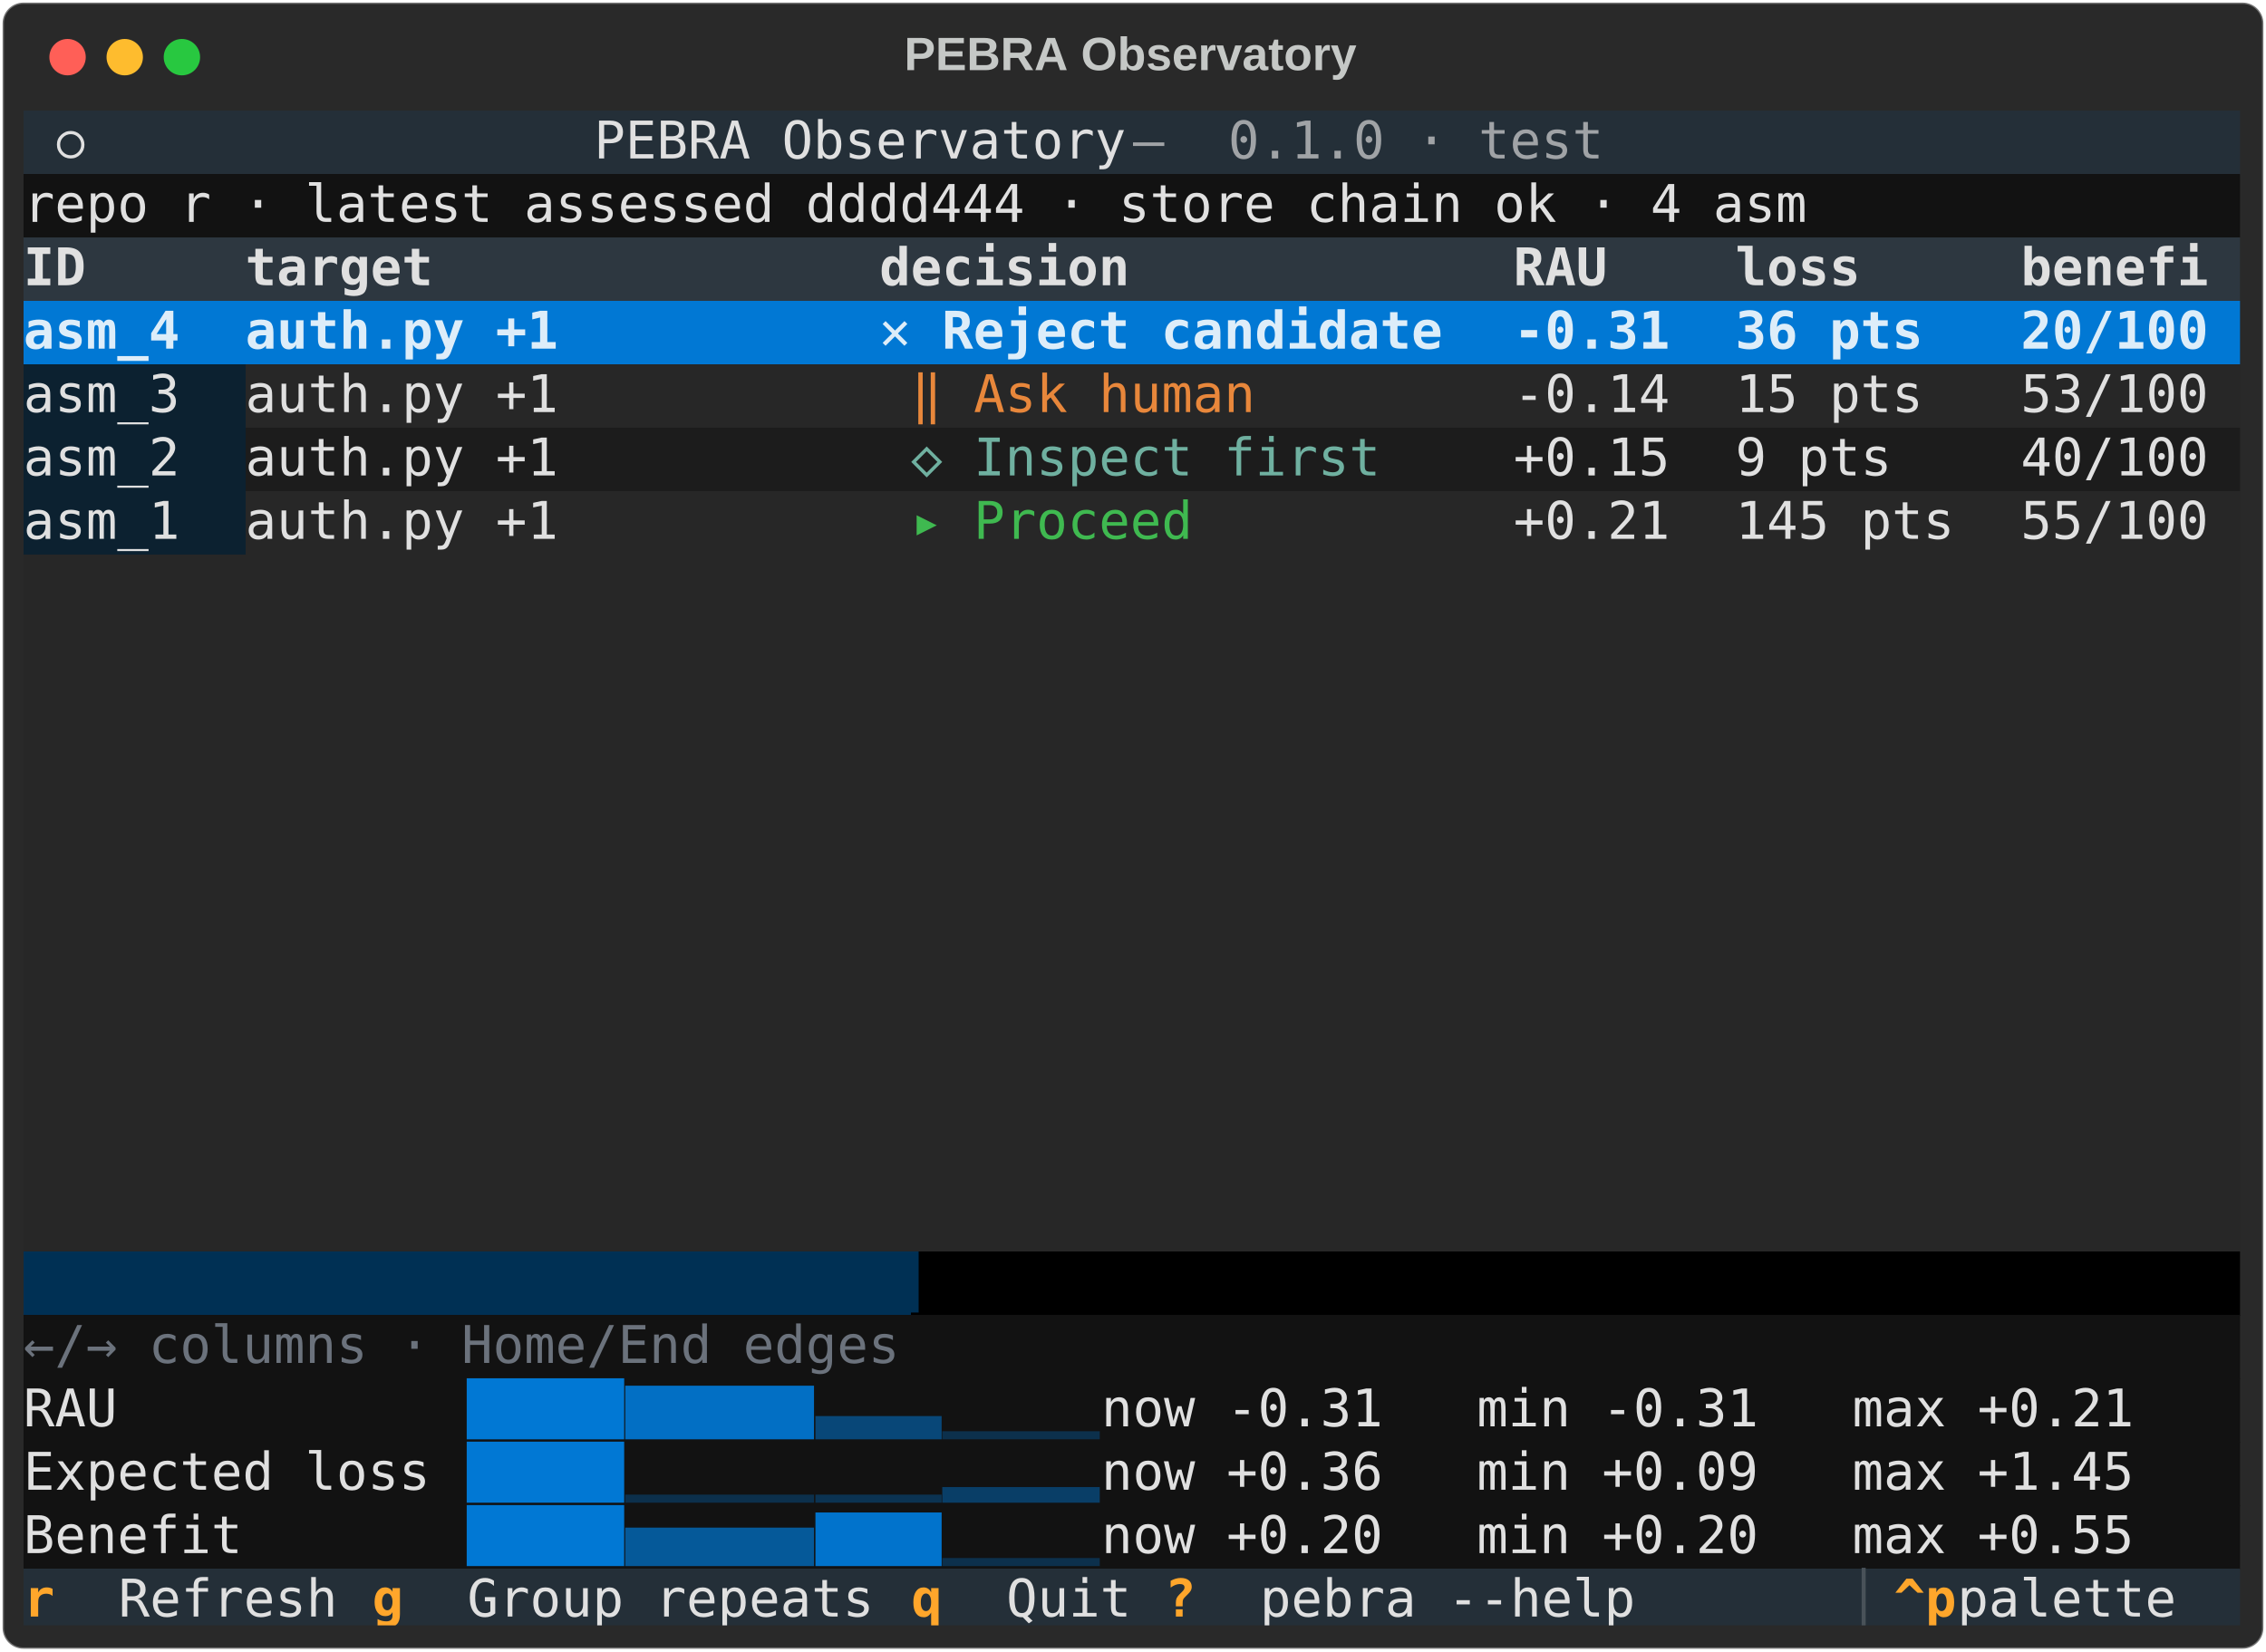
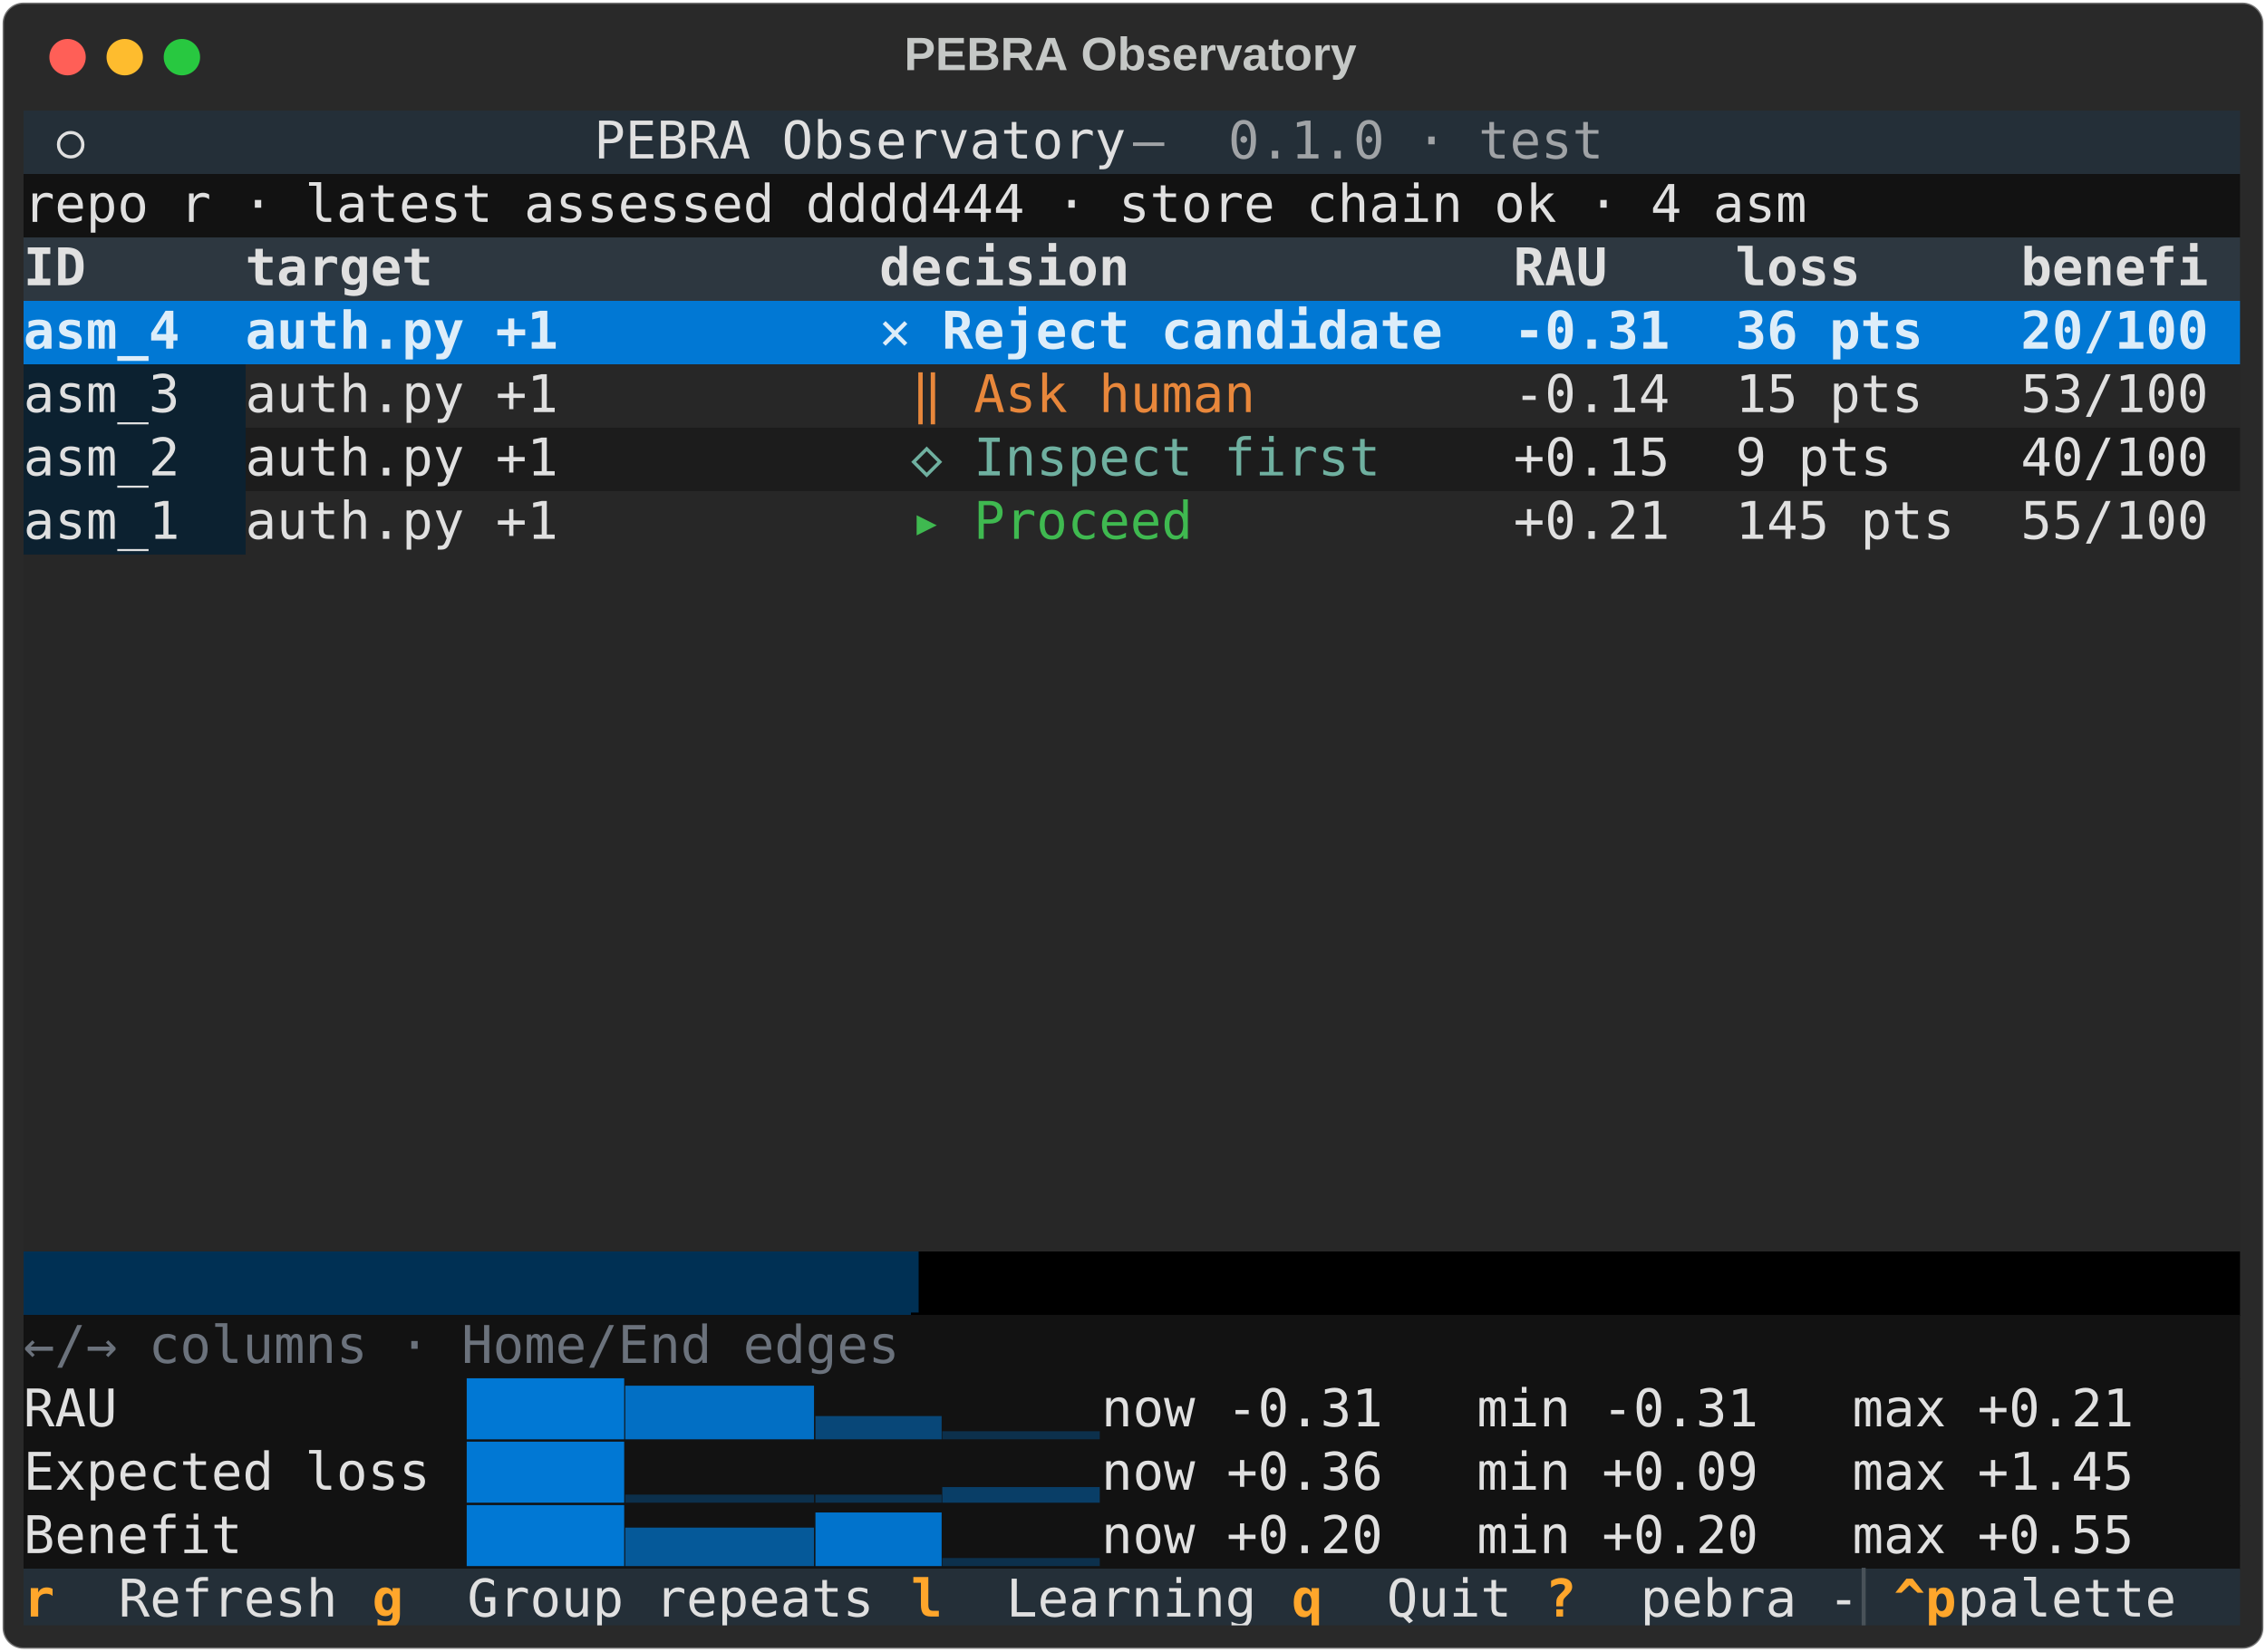
<svg xmlns="http://www.w3.org/2000/svg" class="rich-terminal" viewBox="0 0 872 635.6">
  <style>

    @font-face {
        font-family: "Fira Code";
        src: local("FiraCode-Regular"),
                url("https://cdnjs.cloudflare.com/ajax/libs/firacode/6.2.0/woff2/FiraCode-Regular.woff2") format("woff2"),
                url("https://cdnjs.cloudflare.com/ajax/libs/firacode/6.2.0/woff/FiraCode-Regular.woff") format("woff");
        font-style: normal;
        font-weight: 400;
    }
    @font-face {
        font-family: "Fira Code";
        src: local("FiraCode-Bold"),
                url("https://cdnjs.cloudflare.com/ajax/libs/firacode/6.2.0/woff2/FiraCode-Bold.woff2") format("woff2"),
                url("https://cdnjs.cloudflare.com/ajax/libs/firacode/6.2.0/woff/FiraCode-Bold.woff") format("woff");
        font-style: bold;
        font-weight: 700;
    }

    .terminal-matrix {
        font-family: Fira Code, monospace;
        font-size: 20px;
        line-height: 24.4px;
        font-variant-east-asian: full-width;
    }

    .terminal-title {
        font-size: 18px;
        font-weight: bold;
        font-family: arial;
    }

    .terminal-r1 { fill: #c5c8c6 }
.terminal-r2 { fill: #e0e0e0 }
.terminal-r3 { fill: #a0a3a6 }
.terminal-r4 { fill: #e0e0e0;font-weight: bold }
.terminal-r5 { fill: #ddedf9;font-weight: bold }
.terminal-r6 { fill: #e8873b }
.terminal-r7 { fill: #6fb0a0 }
.terminal-r8 { fill: #3fb950 }
.terminal-r9 { fill: #272727 }
.terminal-r10 { fill: #003054 }
.terminal-r11 { fill: #6b727c }
.terminal-r12 { fill: #0178d4 }
.terminal-r13 { fill: #026fc4 }
.terminal-r14 { fill: #084778 }
.terminal-r15 { fill: #0c304c }
.terminal-r16 { fill: #0b3352 }
.terminal-r17 { fill: #093e67 }
.terminal-r18 { fill: #055999 }
.terminal-r19 { fill: #0173cc }
.terminal-r20 { fill: #ffa62b;font-weight: bold }
.terminal-r21 { fill: #495259 }
    </style>
  <defs>
    <clipPath id="terminal-clip-terminal">
      <rect x="0" y="0" width="853.0" height="584.6" />
    </clipPath>
    <clipPath id="terminal-line-0">
      <rect x="0" y="1.5" width="854" height="24.65" />
    </clipPath>
    <clipPath id="terminal-line-1">
      <rect x="0" y="25.9" width="854" height="24.65" />
    </clipPath>
    <clipPath id="terminal-line-2">
      <rect x="0" y="50.3" width="854" height="24.65" />
    </clipPath>
    <clipPath id="terminal-line-3">
      <rect x="0" y="74.7" width="854" height="24.65" />
    </clipPath>
    <clipPath id="terminal-line-4">
      <rect x="0" y="99.1" width="854" height="24.65" />
    </clipPath>
    <clipPath id="terminal-line-5">
      <rect x="0" y="123.5" width="854" height="24.65" />
    </clipPath>
    <clipPath id="terminal-line-6">
      <rect x="0" y="147.9" width="854" height="24.65" />
    </clipPath>
    <clipPath id="terminal-line-7">
      <rect x="0" y="172.3" width="854" height="24.65" />
    </clipPath>
    <clipPath id="terminal-line-8">
      <rect x="0" y="196.7" width="854" height="24.65" />
    </clipPath>
    <clipPath id="terminal-line-9">
      <rect x="0" y="221.1" width="854" height="24.65" />
    </clipPath>
    <clipPath id="terminal-line-10">
      <rect x="0" y="245.5" width="854" height="24.65" />
    </clipPath>
    <clipPath id="terminal-line-11">
      <rect x="0" y="269.9" width="854" height="24.65" />
    </clipPath>
    <clipPath id="terminal-line-12">
      <rect x="0" y="294.3" width="854" height="24.65" />
    </clipPath>
    <clipPath id="terminal-line-13">
      <rect x="0" y="318.7" width="854" height="24.65" />
    </clipPath>
    <clipPath id="terminal-line-14">
      <rect x="0" y="343.1" width="854" height="24.65" />
    </clipPath>
    <clipPath id="terminal-line-15">
      <rect x="0" y="367.5" width="854" height="24.65" />
    </clipPath>
    <clipPath id="terminal-line-16">
      <rect x="0" y="391.9" width="854" height="24.65" />
    </clipPath>
    <clipPath id="terminal-line-17">
      <rect x="0" y="416.3" width="854" height="24.65" />
    </clipPath>
    <clipPath id="terminal-line-18">
      <rect x="0" y="440.7" width="854" height="24.65" />
    </clipPath>
    <clipPath id="terminal-line-19">
      <rect x="0" y="465.1" width="854" height="24.65" />
    </clipPath>
    <clipPath id="terminal-line-20">
      <rect x="0" y="489.5" width="854" height="24.65" />
    </clipPath>
    <clipPath id="terminal-line-21">
      <rect x="0" y="513.9" width="854" height="24.65" />
    </clipPath>
    <clipPath id="terminal-line-22">
      <rect x="0" y="538.3" width="854" height="24.65" />
    </clipPath>
  </defs>
  <rect fill="#292929" stroke="rgba(255,255,255,0.35)" stroke-width="1" x="1" y="1" width="870" height="633.6" rx="8" />
  <text class="terminal-title" fill="#c5c8c6" text-anchor="middle" x="435" y="27">PEBRA Observatory</text>
  <g transform="translate(26,22)">
    <circle cx="0" cy="0" r="7" fill="#ff5f57" />
    <circle cx="22" cy="0" r="7" fill="#febc2e" />
    <circle cx="44" cy="0" r="7" fill="#28c840" />
  </g>
  <g transform="translate(9, 41)" clip-path="url(#terminal-clip-terminal)">
    <rect fill="#242f38" x="0" y="1.5" width="12.2" height="24.65" shape-rendering="crispEdges" />
    <rect fill="#242f38" x="12.2" y="1.5" width="12.2" height="24.65" shape-rendering="crispEdges" />
    <rect fill="#242f38" x="24.4" y="1.5" width="61" height="24.65" shape-rendering="crispEdges" />
    <rect fill="#242f38" x="85.4" y="1.5" width="12.2" height="24.65" shape-rendering="crispEdges" />
    <rect fill="#242f38" x="97.6" y="1.5" width="122" height="24.65" shape-rendering="crispEdges" />
    <rect fill="#242f38" x="219.6" y="1.5" width="207.4" height="24.65" shape-rendering="crispEdges" />
    <rect fill="#242f38" x="427" y="1.5" width="36.6" height="24.65" shape-rendering="crispEdges" />
    <rect fill="#242f38" x="463.6" y="1.5" width="146.4" height="24.65" shape-rendering="crispEdges" />
    <rect fill="#242f38" x="610" y="1.5" width="122" height="24.65" shape-rendering="crispEdges" />
    <rect fill="#242f38" x="732" y="1.5" width="12.2" height="24.65" shape-rendering="crispEdges" />
    <rect fill="#242f38" x="744.2" y="1.5" width="0" height="24.65" shape-rendering="crispEdges" />
    <rect fill="#242f38" x="744.2" y="1.5" width="109.8" height="24.65" shape-rendering="crispEdges" />
    <rect fill="#121212" x="0" y="25.9" width="695.4" height="24.65" shape-rendering="crispEdges" />
    <rect fill="#121212" x="695.4" y="25.9" width="158.6" height="24.65" shape-rendering="crispEdges" />
    <rect fill="#2d3740" x="0" y="50.3" width="85.4" height="24.65" shape-rendering="crispEdges" />
    <rect fill="#2d3740" x="85.4" y="50.3" width="244" height="24.65" shape-rendering="crispEdges" />
    <rect fill="#2d3740" x="329.4" y="50.3" width="244" height="24.65" shape-rendering="crispEdges" />
    <rect fill="#2d3740" x="573.4" y="50.3" width="85.4" height="24.65" shape-rendering="crispEdges" />
    <rect fill="#2d3740" x="658.8" y="50.3" width="109.8" height="24.65" shape-rendering="crispEdges" />
    <rect fill="#2d3740" x="768.6" y="50.3" width="85.4" height="24.65" shape-rendering="crispEdges" />
    <rect fill="#0178d4" x="0" y="74.7" width="85.4" height="24.65" shape-rendering="crispEdges" />
    <rect fill="#0178d4" x="85.4" y="74.7" width="244" height="24.65" shape-rendering="crispEdges" />
    <rect fill="#0178d4" x="329.4" y="74.7" width="244" height="24.65" shape-rendering="crispEdges" />
    <rect fill="#0178d4" x="573.4" y="74.7" width="85.4" height="24.65" shape-rendering="crispEdges" />
    <rect fill="#0178d4" x="658.8" y="74.7" width="109.8" height="24.65" shape-rendering="crispEdges" />
    <rect fill="#0178d4" x="768.6" y="74.7" width="85.4" height="24.65" shape-rendering="crispEdges" />
    <rect fill="#0c2130" x="0" y="99.1" width="85.4" height="24.65" shape-rendering="crispEdges" />
    <rect fill="#272727" x="85.4" y="99.1" width="244" height="24.65" shape-rendering="crispEdges" />
    <rect fill="#272727" x="329.4" y="99.1" width="12.2" height="24.65" shape-rendering="crispEdges" />
    <rect fill="#272727" x="341.6" y="99.1" width="134.2" height="24.65" shape-rendering="crispEdges" />
    <rect fill="#272727" x="475.8" y="99.1" width="97.6" height="24.65" shape-rendering="crispEdges" />
    <rect fill="#272727" x="573.4" y="99.1" width="85.4" height="24.65" shape-rendering="crispEdges" />
    <rect fill="#272727" x="658.8" y="99.1" width="109.8" height="24.65" shape-rendering="crispEdges" />
    <rect fill="#272727" x="768.6" y="99.1" width="85.4" height="24.65" shape-rendering="crispEdges" />
    <rect fill="#0c2130" x="0" y="123.5" width="85.4" height="24.65" shape-rendering="crispEdges" />
    <rect fill="#1c1c1c" x="85.4" y="123.5" width="244" height="24.65" shape-rendering="crispEdges" />
    <rect fill="#1c1c1c" x="329.4" y="123.5" width="12.2" height="24.65" shape-rendering="crispEdges" />
    <rect fill="#1c1c1c" x="341.6" y="123.5" width="183" height="24.65" shape-rendering="crispEdges" />
    <rect fill="#1c1c1c" x="524.6" y="123.5" width="48.8" height="24.65" shape-rendering="crispEdges" />
    <rect fill="#1c1c1c" x="573.4" y="123.5" width="85.4" height="24.65" shape-rendering="crispEdges" />
    <rect fill="#1c1c1c" x="658.8" y="123.5" width="109.8" height="24.65" shape-rendering="crispEdges" />
    <rect fill="#1c1c1c" x="768.6" y="123.5" width="85.4" height="24.65" shape-rendering="crispEdges" />
    <rect fill="#0c2130" x="0" y="147.9" width="85.4" height="24.65" shape-rendering="crispEdges" />
    <rect fill="#272727" x="85.4" y="147.9" width="244" height="24.65" shape-rendering="crispEdges" />
    <rect fill="#272727" x="329.4" y="147.9" width="12.2" height="24.65" shape-rendering="crispEdges" />
    <rect fill="#272727" x="341.6" y="147.9" width="109.8" height="24.65" shape-rendering="crispEdges" />
    <rect fill="#272727" x="451.4" y="147.9" width="122" height="24.65" shape-rendering="crispEdges" />
    <rect fill="#272727" x="573.4" y="147.9" width="85.4" height="24.65" shape-rendering="crispEdges" />
    <rect fill="#272727" x="658.8" y="147.9" width="109.8" height="24.65" shape-rendering="crispEdges" />
    <rect fill="#272727" x="768.6" y="147.9" width="85.4" height="24.65" shape-rendering="crispEdges" />
    <rect fill="#272727" x="0" y="172.3" width="854" height="24.65" shape-rendering="crispEdges" />
    <rect fill="#272727" x="0" y="196.7" width="854" height="24.65" shape-rendering="crispEdges" />
    <rect fill="#272727" x="0" y="221.1" width="854" height="24.65" shape-rendering="crispEdges" />
    <rect fill="#272727" x="0" y="245.5" width="854" height="24.65" shape-rendering="crispEdges" />
    <rect fill="#272727" x="0" y="269.9" width="854" height="24.65" shape-rendering="crispEdges" />
    <rect fill="#272727" x="0" y="294.3" width="854" height="24.65" shape-rendering="crispEdges" />
    <rect fill="#272727" x="0" y="318.7" width="854" height="24.65" shape-rendering="crispEdges" />
    <rect fill="#272727" x="0" y="343.1" width="854" height="24.65" shape-rendering="crispEdges" />
    <rect fill="#272727" x="0" y="367.5" width="854" height="24.65" shape-rendering="crispEdges" />
    <rect fill="#272727" x="0" y="391.9" width="854" height="24.65" shape-rendering="crispEdges" />
    <rect fill="#272727" x="0" y="416.3" width="854" height="24.65" shape-rendering="crispEdges" />
    <rect fill="#003054" x="0" y="440.7" width="341.6" height="24.65" shape-rendering="crispEdges" />
    <rect fill="#000000" x="341.6" y="440.7" width="12.2" height="24.65" shape-rendering="crispEdges" />
    <rect fill="#000000" x="353.8" y="440.7" width="500.2" height="24.65" shape-rendering="crispEdges" />
    <rect fill="#121212" x="0" y="465.1" width="341.6" height="24.65" shape-rendering="crispEdges" />
    <rect fill="#121212" x="341.6" y="465.1" width="512.4" height="24.65" shape-rendering="crispEdges" />
    <rect fill="#121212" x="0" y="489.5" width="36.6" height="24.65" shape-rendering="crispEdges" />
    <rect fill="#121212" x="36.6" y="489.5" width="134.2" height="24.65" shape-rendering="crispEdges" />
    <rect fill="#121212" x="170.8" y="489.5" width="61" height="24.65" shape-rendering="crispEdges" />
    <rect fill="#121212" x="231.8" y="489.5" width="73.2" height="24.65" shape-rendering="crispEdges" />
    <rect fill="#121212" x="305" y="489.5" width="48.8" height="24.65" shape-rendering="crispEdges" />
    <rect fill="#121212" x="353.8" y="489.5" width="61" height="24.65" shape-rendering="crispEdges" />
    <rect fill="#121212" x="414.8" y="489.5" width="402.6" height="24.65" shape-rendering="crispEdges" />
    <rect fill="#121212" x="817.4" y="489.5" width="36.6" height="24.65" shape-rendering="crispEdges" />
    <rect fill="#121212" x="0" y="513.9" width="158.6" height="24.65" shape-rendering="crispEdges" />
    <rect fill="#121212" x="158.6" y="513.9" width="12.2" height="24.65" shape-rendering="crispEdges" />
    <rect fill="#121212" x="170.8" y="513.9" width="61" height="24.65" shape-rendering="crispEdges" />
    <rect fill="#121212" x="231.8" y="513.9" width="73.2" height="24.65" shape-rendering="crispEdges" />
    <rect fill="#121212" x="305" y="513.9" width="48.8" height="24.65" shape-rendering="crispEdges" />
    <rect fill="#121212" x="353.8" y="513.9" width="61" height="24.65" shape-rendering="crispEdges" />
    <rect fill="#121212" x="414.8" y="513.9" width="402.6" height="24.65" shape-rendering="crispEdges" />
    <rect fill="#121212" x="817.4" y="513.9" width="36.6" height="24.65" shape-rendering="crispEdges" />
    <rect fill="#121212" x="0" y="538.3" width="85.4" height="24.65" shape-rendering="crispEdges" />
    <rect fill="#121212" x="85.4" y="538.3" width="85.4" height="24.65" shape-rendering="crispEdges" />
    <rect fill="#121212" x="170.8" y="538.3" width="61" height="24.65" shape-rendering="crispEdges" />
    <rect fill="#121212" x="231.8" y="538.3" width="73.2" height="24.65" shape-rendering="crispEdges" />
    <rect fill="#121212" x="305" y="538.3" width="48.8" height="24.65" shape-rendering="crispEdges" />
    <rect fill="#121212" x="353.8" y="538.3" width="61" height="24.65" shape-rendering="crispEdges" />
    <rect fill="#121212" x="414.8" y="538.3" width="402.6" height="24.65" shape-rendering="crispEdges" />
    <rect fill="#121212" x="817.4" y="538.3" width="36.6" height="24.65" shape-rendering="crispEdges" />
    <rect fill="#242f38" x="0" y="562.7" width="36.6" height="24.65" shape-rendering="crispEdges" />
    <rect fill="#242f38" x="36.6" y="562.7" width="97.6" height="24.65" shape-rendering="crispEdges" />
    <rect fill="#242f38" x="134.2" y="562.7" width="36.6" height="24.65" shape-rendering="crispEdges" />
    <rect fill="#242f38" x="170.8" y="562.7" width="170.8" height="24.65" shape-rendering="crispEdges" />
    <rect fill="#242f38" x="341.6" y="562.7" width="36.6" height="24.65" shape-rendering="crispEdges" />
-     <rect fill="#242f38" x="378.2" y="562.7" width="61" height="24.65" shape-rendering="crispEdges" />
-     <rect fill="#242f38" x="439.2" y="562.7" width="36.6" height="24.65" shape-rendering="crispEdges" />
-     <rect fill="#242f38" x="475.8" y="562.7" width="158.6" height="24.65" shape-rendering="crispEdges" />
-     <rect fill="#242f38" x="634.4" y="562.7" width="73.2" height="24.65" shape-rendering="crispEdges" />
+     <rect fill="#242f38" x="378.2" y="562.7" width="109.8" height="24.65" shape-rendering="crispEdges" />
+     <rect fill="#242f38" x="488" y="562.7" width="36.6" height="24.65" shape-rendering="crispEdges" />
+     <rect fill="#242f38" x="524.6" y="562.7" width="61" height="24.65" shape-rendering="crispEdges" />
+     <rect fill="#242f38" x="585.6" y="562.7" width="36.6" height="24.65" shape-rendering="crispEdges" />
+     <rect fill="#242f38" x="622.2" y="562.7" width="85.4" height="24.65" shape-rendering="crispEdges" />
    <rect fill="#242f38" x="707.6" y="562.7" width="12.2" height="24.65" shape-rendering="crispEdges" />
    <rect fill="#242f38" x="719.8" y="562.7" width="24.4" height="24.65" shape-rendering="crispEdges" />
    <rect fill="#242f38" x="744.2" y="562.7" width="97.6" height="24.65" shape-rendering="crispEdges" />
    <rect fill="#242f38" x="841.8" y="562.7" width="12.2" height="24.65" shape-rendering="crispEdges" />
    <g class="terminal-matrix">
      <text class="terminal-r2" x="12.2" y="20" textLength="12.2" clip-path="url(#terminal-line-0)">⭘</text>
      <text class="terminal-r2" x="219.6" y="20" textLength="207.4" clip-path="url(#terminal-line-0)">PEBRA Observatory</text>
      <text class="terminal-r3" x="427" y="20" textLength="36.6" clip-path="url(#terminal-line-0)"> — </text>
      <text class="terminal-r3" x="463.6" y="20" textLength="146.4" clip-path="url(#terminal-line-0)">0.1.0 · test</text>
      <text class="terminal-r1" x="854" y="20" textLength="12.2" clip-path="url(#terminal-line-0)">
</text>
      <text class="terminal-r2" x="0" y="44.4" textLength="695.4" clip-path="url(#terminal-line-1)">repo r · latest assessed dddd444 · store chain ok · 4 asm</text>
      <text class="terminal-r1" x="854" y="44.4" textLength="12.2" clip-path="url(#terminal-line-1)">
</text>
      <text class="terminal-r4" x="0" y="68.8" textLength="85.4" clip-path="url(#terminal-line-2)"> ID    </text>
      <text class="terminal-r4" x="85.4" y="68.8" textLength="244" clip-path="url(#terminal-line-2)"> target             </text>
      <text class="terminal-r4" x="329.4" y="68.8" textLength="244" clip-path="url(#terminal-line-2)"> decision           </text>
      <text class="terminal-r4" x="573.4" y="68.8" textLength="85.4" clip-path="url(#terminal-line-2)"> RAU   </text>
      <text class="terminal-r4" x="658.8" y="68.8" textLength="109.8" clip-path="url(#terminal-line-2)"> loss    </text>
      <text class="terminal-r4" x="768.6" y="68.8" textLength="85.4" clip-path="url(#terminal-line-2)"> benefi</text>
      <text class="terminal-r1" x="854" y="68.8" textLength="12.2" clip-path="url(#terminal-line-2)">
</text>
      <text class="terminal-r5" x="0" y="93.2" textLength="85.4" clip-path="url(#terminal-line-3)"> asm_4 </text>
      <text class="terminal-r5" x="85.4" y="93.2" textLength="244" clip-path="url(#terminal-line-3)"> auth.py +1         </text>
      <text class="terminal-r5" x="329.4" y="93.2" textLength="244" clip-path="url(#terminal-line-3)"> ✕ Reject candidate </text>
      <text class="terminal-r5" x="573.4" y="93.2" textLength="85.4" clip-path="url(#terminal-line-3)"> -0.31 </text>
      <text class="terminal-r5" x="658.8" y="93.2" textLength="109.8" clip-path="url(#terminal-line-3)"> 36 pts  </text>
      <text class="terminal-r5" x="768.6" y="93.2" textLength="85.4" clip-path="url(#terminal-line-3)"> 20/100</text>
      <text class="terminal-r1" x="854" y="93.2" textLength="12.2" clip-path="url(#terminal-line-3)">
</text>
      <text class="terminal-r2" x="0" y="117.6" textLength="85.4" clip-path="url(#terminal-line-4)"> asm_3 </text>
      <text class="terminal-r2" x="85.4" y="117.6" textLength="244" clip-path="url(#terminal-line-4)"> auth.py +1         </text>
      <text class="terminal-r6" x="341.6" y="117.6" textLength="134.2" clip-path="url(#terminal-line-4)">‖ Ask human</text>
      <text class="terminal-r2" x="573.4" y="117.6" textLength="85.4" clip-path="url(#terminal-line-4)"> -0.14 </text>
      <text class="terminal-r2" x="658.8" y="117.6" textLength="109.8" clip-path="url(#terminal-line-4)"> 15 pts  </text>
      <text class="terminal-r2" x="768.6" y="117.6" textLength="85.4" clip-path="url(#terminal-line-4)"> 53/100</text>
      <text class="terminal-r1" x="854" y="117.6" textLength="12.2" clip-path="url(#terminal-line-4)">
</text>
      <text class="terminal-r2" x="0" y="142" textLength="85.4" clip-path="url(#terminal-line-5)"> asm_2 </text>
      <text class="terminal-r2" x="85.4" y="142" textLength="244" clip-path="url(#terminal-line-5)"> auth.py +1         </text>
      <text class="terminal-r7" x="341.6" y="142" textLength="183" clip-path="url(#terminal-line-5)">◇ Inspect first</text>
      <text class="terminal-r2" x="573.4" y="142" textLength="85.4" clip-path="url(#terminal-line-5)"> +0.15 </text>
      <text class="terminal-r2" x="658.8" y="142" textLength="109.8" clip-path="url(#terminal-line-5)"> 9 pts   </text>
      <text class="terminal-r2" x="768.6" y="142" textLength="85.4" clip-path="url(#terminal-line-5)"> 40/100</text>
      <text class="terminal-r1" x="854" y="142" textLength="12.2" clip-path="url(#terminal-line-5)">
</text>
      <text class="terminal-r2" x="0" y="166.4" textLength="85.4" clip-path="url(#terminal-line-6)"> asm_1 </text>
      <text class="terminal-r2" x="85.4" y="166.4" textLength="244" clip-path="url(#terminal-line-6)"> auth.py +1         </text>
      <text class="terminal-r8" x="341.6" y="166.4" textLength="109.8" clip-path="url(#terminal-line-6)">▸ Proceed</text>
      <text class="terminal-r2" x="573.4" y="166.4" textLength="85.4" clip-path="url(#terminal-line-6)"> +0.21 </text>
      <text class="terminal-r2" x="658.8" y="166.4" textLength="109.8" clip-path="url(#terminal-line-6)"> 145 pts </text>
      <text class="terminal-r2" x="768.6" y="166.4" textLength="85.4" clip-path="url(#terminal-line-6)"> 55/100</text>
      <text class="terminal-r1" x="854" y="166.4" textLength="12.2" clip-path="url(#terminal-line-6)">
</text>
      <text class="terminal-r1" x="854" y="190.8" textLength="12.2" clip-path="url(#terminal-line-7)">
</text>
      <text class="terminal-r1" x="854" y="215.2" textLength="12.2" clip-path="url(#terminal-line-8)">
</text>
      <text class="terminal-r1" x="854" y="239.6" textLength="12.2" clip-path="url(#terminal-line-9)">
</text>
      <text class="terminal-r1" x="854" y="264" textLength="12.2" clip-path="url(#terminal-line-10)">
</text>
      <text class="terminal-r1" x="854" y="288.4" textLength="12.2" clip-path="url(#terminal-line-11)">
</text>
      <text class="terminal-r1" x="854" y="312.8" textLength="12.2" clip-path="url(#terminal-line-12)">
</text>
      <text class="terminal-r1" x="854" y="337.2" textLength="12.2" clip-path="url(#terminal-line-13)">
</text>
      <text class="terminal-r1" x="854" y="361.6" textLength="12.2" clip-path="url(#terminal-line-14)">
</text>
      <text class="terminal-r1" x="854" y="386" textLength="12.2" clip-path="url(#terminal-line-15)">
</text>
      <text class="terminal-r1" x="854" y="410.4" textLength="12.2" clip-path="url(#terminal-line-16)">
</text>
      <text class="terminal-r1" x="854" y="434.8" textLength="12.2" clip-path="url(#terminal-line-17)">
</text>
      <text class="terminal-r10" x="341.6" y="459.2" textLength="12.2" clip-path="url(#terminal-line-18)">▎</text>
      <text class="terminal-r1" x="854" y="459.2" textLength="12.2" clip-path="url(#terminal-line-18)">
</text>
      <text class="terminal-r11" x="0" y="483.6" textLength="341.6" clip-path="url(#terminal-line-19)">←/→ columns · Home/End edges</text>
      <text class="terminal-r1" x="854" y="483.6" textLength="12.2" clip-path="url(#terminal-line-19)">
</text>
      <text class="terminal-r2" x="0" y="508" textLength="36.6" clip-path="url(#terminal-line-20)">RAU</text>
      <text class="terminal-r12" x="170.8" y="508" textLength="61" clip-path="url(#terminal-line-20)">█████</text>
      <text class="terminal-r13" x="231.8" y="508" textLength="73.2" clip-path="url(#terminal-line-20)">▇▇▇▇▇▇</text>
      <text class="terminal-r14" x="305" y="508" textLength="48.8" clip-path="url(#terminal-line-20)">▃▃▃▃</text>
      <text class="terminal-r15" x="353.8" y="508" textLength="61" clip-path="url(#terminal-line-20)">▁▁▁▁▁</text>
      <text class="terminal-r2" x="414.8" y="508" textLength="402.6" clip-path="url(#terminal-line-20)">now -0.31   min -0.31   max +0.21</text>
      <text class="terminal-r1" x="854" y="508" textLength="12.2" clip-path="url(#terminal-line-20)">
</text>
      <text class="terminal-r2" x="0" y="532.4" textLength="158.6" clip-path="url(#terminal-line-21)">Expected loss</text>
      <text class="terminal-r12" x="170.8" y="532.4" textLength="61" clip-path="url(#terminal-line-21)">█████</text>
      <text class="terminal-r15" x="231.8" y="532.4" textLength="73.2" clip-path="url(#terminal-line-21)">▁▁▁▁▁▁</text>
      <text class="terminal-r16" x="305" y="532.4" textLength="48.8" clip-path="url(#terminal-line-21)">▁▁▁▁</text>
      <text class="terminal-r17" x="353.8" y="532.4" textLength="61" clip-path="url(#terminal-line-21)">▂▂▂▂▂</text>
      <text class="terminal-r2" x="414.8" y="532.4" textLength="402.6" clip-path="url(#terminal-line-21)">now +0.36   min +0.09   max +1.45</text>
      <text class="terminal-r1" x="854" y="532.4" textLength="12.2" clip-path="url(#terminal-line-21)">
</text>
      <text class="terminal-r2" x="0" y="556.8" textLength="85.4" clip-path="url(#terminal-line-22)">Benefit</text>
      <text class="terminal-r12" x="170.8" y="556.8" textLength="61" clip-path="url(#terminal-line-22)">█████</text>
      <text class="terminal-r18" x="231.8" y="556.8" textLength="73.2" clip-path="url(#terminal-line-22)">▅▅▅▅▅▅</text>
      <text class="terminal-r19" x="305" y="556.8" textLength="48.8" clip-path="url(#terminal-line-22)">▇▇▇▇</text>
      <text class="terminal-r15" x="353.8" y="556.8" textLength="61" clip-path="url(#terminal-line-22)">▁▁▁▁▁</text>
      <text class="terminal-r2" x="414.8" y="556.8" textLength="402.6" clip-path="url(#terminal-line-22)">now +0.20   min +0.20   max +0.55</text>
      <text class="terminal-r1" x="854" y="556.8" textLength="12.2" clip-path="url(#terminal-line-22)">
</text>
      <text class="terminal-r20" x="0" y="581.2" textLength="36.6" clip-path="url(#terminal-line-23)"> r </text>
      <text class="terminal-r2" x="36.6" y="581.2" textLength="97.6" clip-path="url(#terminal-line-23)">Refresh </text>
      <text class="terminal-r20" x="134.2" y="581.2" textLength="36.6" clip-path="url(#terminal-line-23)"> g </text>
      <text class="terminal-r2" x="170.8" y="581.2" textLength="170.8" clip-path="url(#terminal-line-23)">Group repeats </text>
-       <text class="terminal-r20" x="341.6" y="581.2" textLength="36.6" clip-path="url(#terminal-line-23)"> q </text>
-       <text class="terminal-r2" x="378.2" y="581.2" textLength="61" clip-path="url(#terminal-line-23)">Quit </text>
-       <text class="terminal-r20" x="439.2" y="581.2" textLength="36.6" clip-path="url(#terminal-line-23)"> ? </text>
-       <text class="terminal-r2" x="475.8" y="581.2" textLength="158.6" clip-path="url(#terminal-line-23)">pebra --help </text>
+       <text class="terminal-r20" x="341.6" y="581.2" textLength="36.6" clip-path="url(#terminal-line-23)"> l </text>
+       <text class="terminal-r2" x="378.2" y="581.2" textLength="109.8" clip-path="url(#terminal-line-23)">Learning </text>
+       <text class="terminal-r20" x="488" y="581.2" textLength="36.6" clip-path="url(#terminal-line-23)"> q </text>
+       <text class="terminal-r2" x="524.6" y="581.2" textLength="61" clip-path="url(#terminal-line-23)">Quit </text>
+       <text class="terminal-r20" x="585.6" y="581.2" textLength="36.6" clip-path="url(#terminal-line-23)"> ? </text>
+       <text class="terminal-r2" x="622.2" y="581.2" textLength="85.4" clip-path="url(#terminal-line-23)">pebra -</text>
      <text class="terminal-r21" x="707.6" y="581.2" textLength="12.2" clip-path="url(#terminal-line-23)">▏</text>
      <text class="terminal-r20" x="719.8" y="581.2" textLength="24.4" clip-path="url(#terminal-line-23)">^p</text>
      <text class="terminal-r2" x="744.2" y="581.2" textLength="97.6" clip-path="url(#terminal-line-23)"> palette</text>
    </g>
  </g>
</svg>
